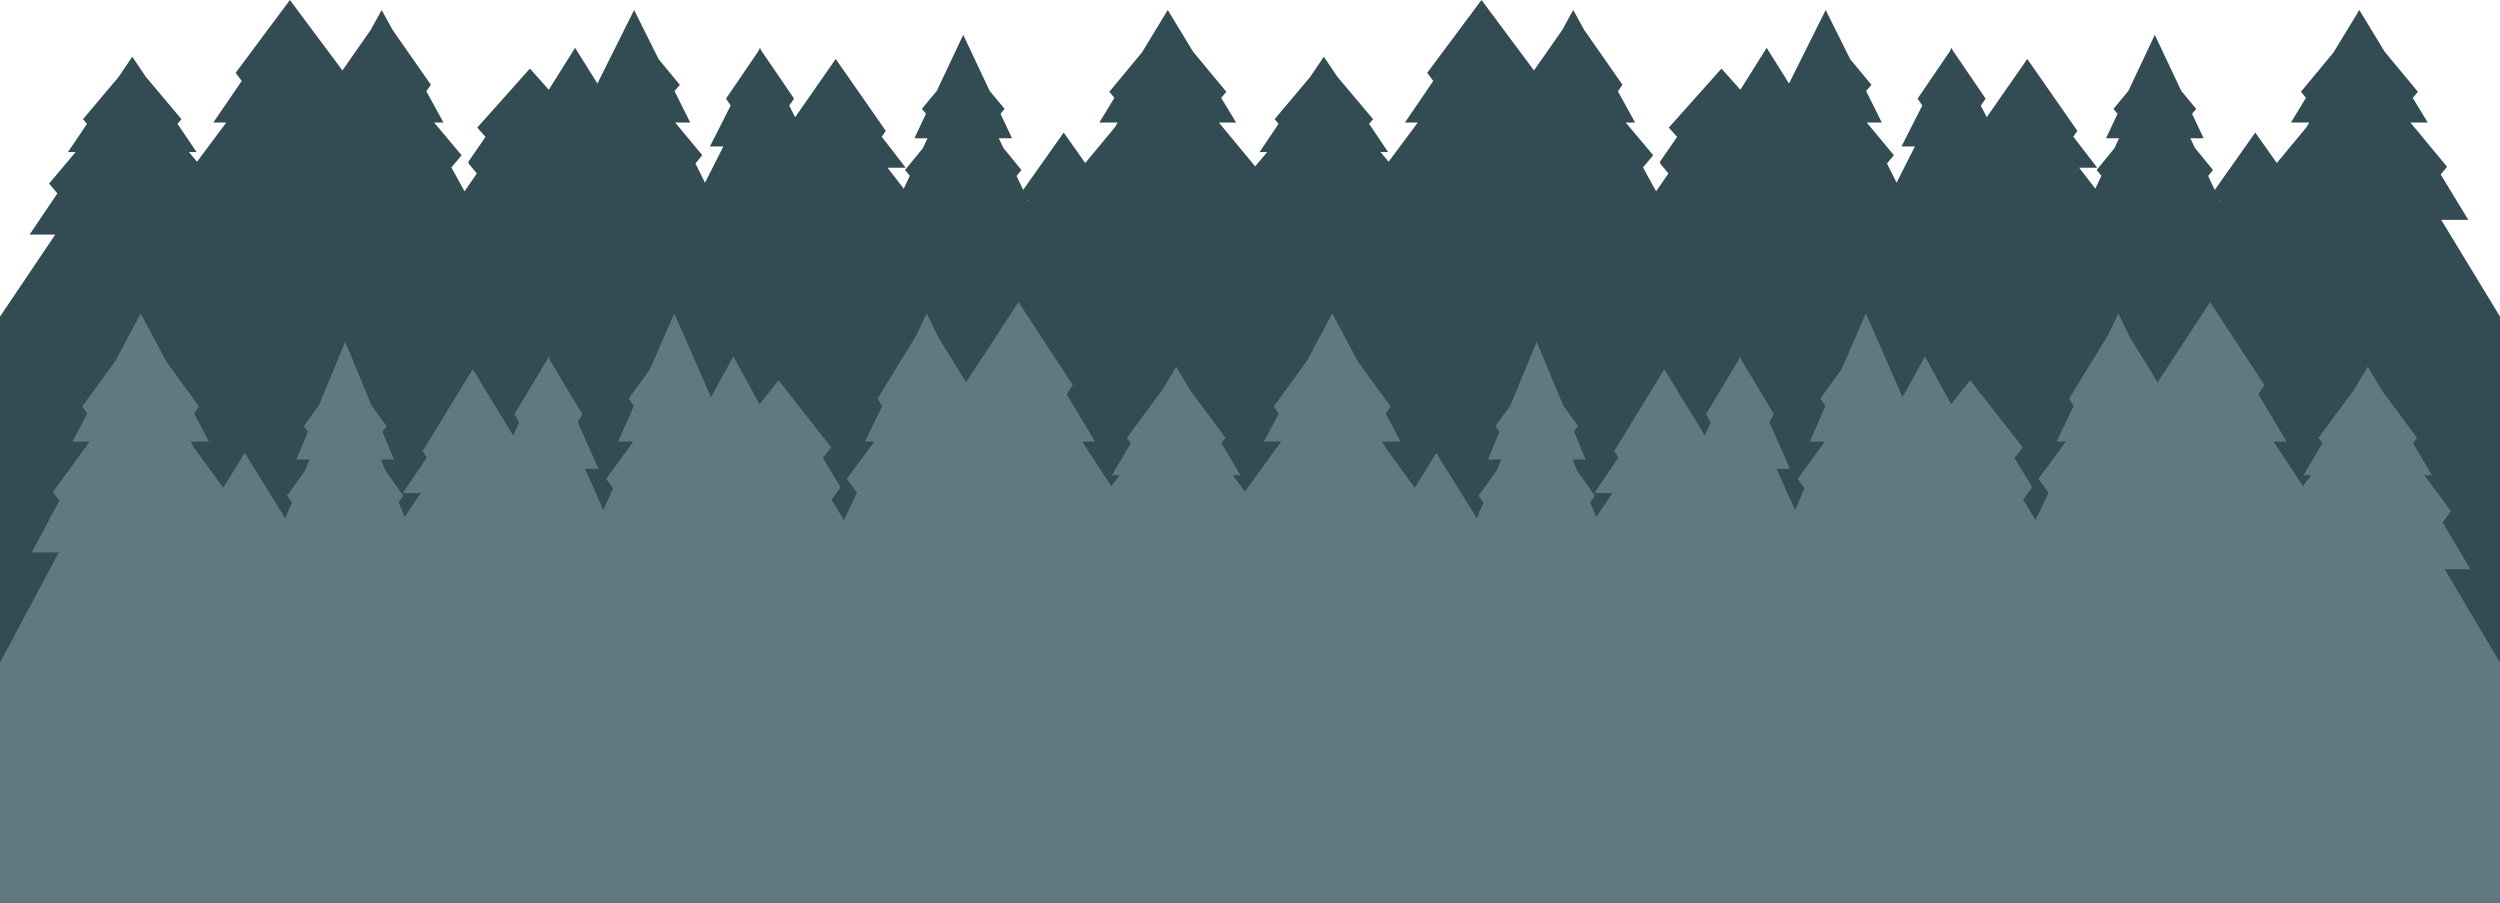
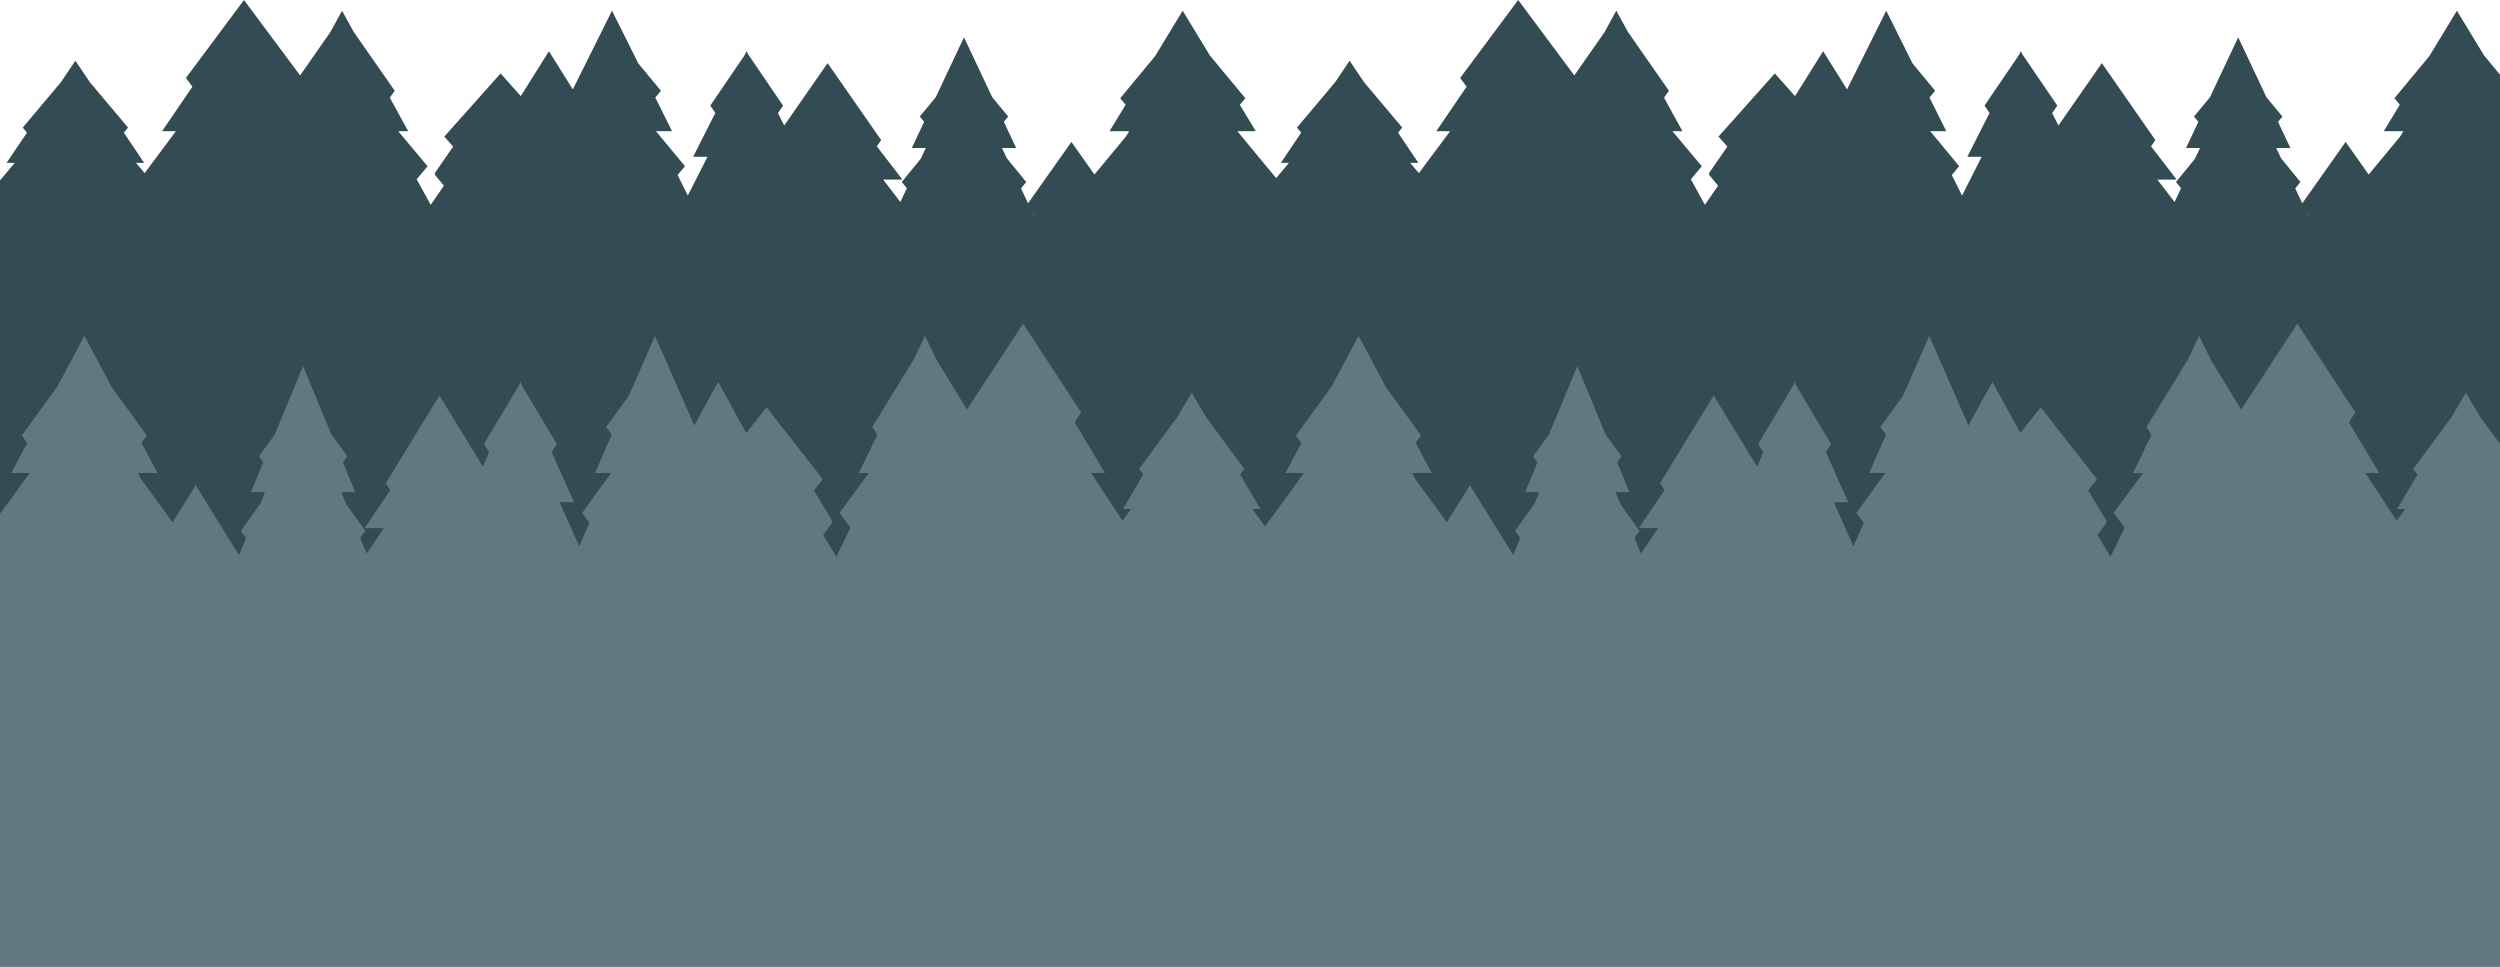
- <svg xmlns="http://www.w3.org/2000/svg" width="1440" height="520" viewBox="0 0 1440 520" fill="none">
-   <path fill-rule="evenodd" clip-rule="evenodd" d="M822.072 41.949L853.338 0L883.58 40.575L899.864 17.252L906.183 5.756L912.502 17.253L934.543 48.821L931.918 52.579L941.809 70.574H936.414L952.246 89.438L946.358 96.454L953.909 110.194L961.018 99.911L956.121 94.007L956.557 93.482H955.901L966.01 78.858L961.229 73.501L991.571 39.502L1002.46 51.701L1017.6 27.558L1030.48 48.096L1051.59 5.756L1065.73 34.109L1077.93 48.821L1074.9 52.478L1083.92 70.574H1075.26L1090.87 89.402L1086.91 94.177L1092.42 105.219L1102.99 84.373H1095.26L1107.23 60.775L1104.53 56.807L1122.95 29.778L1124.08 27.558L1124.95 29.274L1143.72 56.807L1140.96 60.849L1144.35 67.517L1167.72 33.962L1196.56 75.371L1194.23 78.727L1208.02 96.624H1197.62L1206.9 108.671L1210.39 101.278L1207.66 97.929L1217.9 85.381L1220.61 79.637H1213.06L1219.71 65.554L1217.35 62.708L1225.95 52.33L1241.17 20.075L1256.4 52.33L1265 62.708L1262.64 65.554L1269.28 79.637H1261.65L1264.24 85.119L1274.68 97.929L1271.9 101.348L1275.69 109.383L1299.04 76.343L1311.44 93.896L1328.42 73.422L1330.15 70.574H1319.58L1328.23 56.344L1325.33 52.85L1344.12 30.189L1358.97 5.756L1373.58 29.793L1392.7 52.85L1389.76 56.406L1398.37 70.574H1388.4L1409.53 96.058L1405.85 100.492L1421.74 126.641H1406.14L1440 182.348V520H0V182.348L31.833 135.13H17.047L33.044 111.402L28.272 105.736L43.543 87.607H39.145L50.104 71.351L47.824 68.644L68.404 44.208L76.184 32.667L83.966 44.21L104.544 68.644L102.264 71.351L113.223 87.607H108.826L113.492 93.147L130.317 70.574H122.887L139.211 46.63L135.722 41.949L166.989 0L197.231 40.575L213.515 17.252L219.833 5.756L226.152 17.253L248.193 48.821L245.569 52.579L255.459 70.574H250.064L265.896 89.438L260.008 96.454L267.56 110.194L274.668 99.911L269.771 94.007L270.207 93.482H269.551L279.661 78.858L274.879 73.501L305.221 39.502L316.108 51.701L331.247 27.558L344.126 48.096L365.243 5.756L379.385 34.109L391.578 48.821L388.547 52.478L397.572 70.574H388.908L404.525 89.402L400.564 94.177L406.072 105.219L416.645 84.373H408.911L420.881 60.775L418.176 56.807L436.603 29.778L437.729 27.558L438.599 29.274L457.369 56.807L454.614 60.849L457.996 67.517L481.369 33.962L510.213 75.371L507.876 78.727L521.674 96.624H511.266L520.553 108.671L524.043 101.278L521.311 97.929L531.546 85.381L534.257 79.637H526.712L533.358 65.554L530.999 62.708L539.6 52.33L554.823 20.075L570.046 52.33L578.647 62.708L576.288 65.554L582.934 79.637H575.299L577.887 85.119L588.335 97.929L585.546 101.348L589.338 109.383L612.688 76.343L625.093 93.896L642.07 73.422L643.801 70.574H633.228L641.876 56.344L638.978 52.85L657.773 30.189L672.622 5.756L687.231 29.793L706.355 52.85L703.406 56.406L712.016 70.574H702.045L722.977 95.817L729.892 87.607H725.495L736.454 71.351L734.174 68.644L754.754 44.208L762.534 32.667L770.316 44.21L790.894 68.644L788.614 71.351L799.573 87.607H795.175L799.842 93.147L816.666 70.574H809.237L825.561 46.63L822.072 41.949ZM1278.64 115.644L1278.46 115.252H1278.92L1278.64 115.644ZM592.293 115.644L592.108 115.252H592.571L592.293 115.644Z" fill="#334B53" />
-   <path fill-rule="evenodd" clip-rule="evenodd" d="M617.928 221.772L586.662 174L556.42 220.207L540.136 193.647L533.817 180.555L527.498 193.648L505.457 229.597L508.082 233.877L498.191 254.37H503.586L487.755 275.853L493.642 283.843L486.091 299.489L478.982 287.78L483.879 281.056L483.444 280.458H484.099L473.99 263.804L478.771 257.703L448.429 218.986L437.543 232.878L422.403 205.383L409.525 228.773L388.407 180.555L374.265 212.844L362.073 229.597L365.104 233.762L356.078 254.37H364.742L349.126 275.812L353.086 281.249L347.578 293.824L337.005 270.085H344.739L332.77 243.21L335.474 238.692L317.048 207.911L315.922 205.383L315.052 207.337L296.281 238.692L299.036 243.295L295.654 250.888L272.281 212.676L243.437 259.833L245.774 263.654L231.976 284.036H242.385L233.097 297.756L229.608 289.336L232.34 285.522L222.105 271.232L219.394 264.691H226.938L220.292 248.654L222.651 245.412L214.051 233.594L198.827 196.862L183.604 233.594L175.003 245.412L177.363 248.654L170.716 264.691H178.351L175.764 270.934L165.315 285.522L168.104 289.416L164.312 298.566L140.963 260.94L128.557 280.93L111.581 257.614L109.849 254.37H120.422L111.774 238.165L114.672 234.186L95.877 208.379L81.028 180.555L66.419 207.928L47.296 234.186L50.245 238.235L41.634 254.37H51.605L30.474 283.391L34.15 288.441L18.258 318.219H33.857L0 381.659V520H1440V381.659L1408.17 327.887H1422.95L1406.96 300.865L1411.73 294.412L1396.46 273.767H1400.85L1389.9 255.255L1392.18 252.172L1371.6 224.344L1363.82 211.201L1356.03 224.346L1335.46 252.172L1337.74 255.255L1326.78 273.767H1331.17L1326.51 280.076L1309.68 254.37H1317.11L1300.79 227.102L1304.28 221.772L1273.01 174L1242.77 220.207L1226.49 193.647L1220.17 180.555L1213.85 193.648L1191.81 229.597L1194.43 233.877L1184.54 254.37H1189.94L1174.1 275.853L1179.99 283.843L1172.44 299.489L1165.33 287.78L1170.23 281.056L1169.79 280.458H1170.45L1160.34 263.804L1165.12 257.703L1134.78 218.986L1123.89 232.878L1108.75 205.383L1095.87 228.773L1074.76 180.555L1060.62 212.844L1048.42 229.597L1051.45 233.762L1042.43 254.37H1051.09L1035.48 275.812L1039.44 281.249L1033.93 293.824L1023.35 270.085H1031.09L1019.12 243.21L1021.82 238.692L1003.4 207.911L1002.27 205.383L1001.4 207.337L982.631 238.692L985.386 243.295L982.004 250.888L958.631 212.676L929.786 259.833L932.124 263.654L918.326 284.036H928.734L919.447 297.756L915.957 289.336L918.689 285.522L908.454 271.232L905.743 264.691H913.288L906.642 248.654L909.001 245.412L900.4 233.594L885.177 196.862L869.954 233.594L861.353 245.412L863.712 248.654L857.066 264.691H864.701L862.114 270.934L851.665 285.522L854.454 289.416L850.662 298.566L827.312 260.94L814.907 280.93L797.93 257.614L796.199 254.37H806.772L798.124 238.165L801.022 234.186L782.227 208.379L767.378 180.555L752.769 207.928L733.645 234.186L736.594 238.235L727.984 254.37H737.955L717.023 283.117L710.108 273.767H714.505L703.546 255.255L705.826 252.172L685.247 224.344L677.466 211.201L669.684 224.346L649.106 252.172L651.386 255.255L640.427 273.767H644.825L640.158 280.076L623.334 254.37H630.763L614.439 227.102L617.928 221.772ZM161.357 305.696L161.542 305.249H161.08L161.357 305.696ZM847.707 305.696L847.892 305.249H847.429L847.707 305.696Z" fill="#617881" />
+ <svg xmlns="http://www.w3.org/2000/svg" width="4542" height="1756" viewBox="0 0 4542 1756" fill="none">
+   <path fill-rule="evenodd" clip-rule="evenodd" d="M0 1756H4542V135.647L4512.97 100.608L4463.7 19.439L4413.61 101.944L4350.22 178.47L4360 190.271L4330.83 238.321H4366.49L4360.65 247.942L4303.39 317.081L4261.54 257.803L4182.79 369.377L4170 342.244L4179.41 330.698L4144.16 287.44L4135.44 268.927H4161.19L4138.77 221.372L4146.73 211.758L4117.72 176.714L4066.37 67.792L4015.02 176.714L3986.02 211.758L3993.97 221.372L3971.56 268.927H3997L3987.86 288.325L3953.34 330.698L3962.55 342.008L3950.78 366.975L3919.46 326.293H3954.56L3908.02 265.853L3915.91 254.523L3818.62 114.687L3739.78 227.999L3728.38 205.481L3737.67 191.834L3674.36 98.855L3671.42 93.062L3667.62 100.558L3605.47 191.834L3614.6 205.231L3574.22 284.922H3600.31L3564.65 355.317L3546.07 318.028L3559.43 301.904L3506.75 238.321H3535.98L3505.54 177.213L3515.76 164.863L3474.63 115.184L3426.94 19.439L3355.71 162.418L3312.27 93.062L3261.21 174.592L3224.48 133.397L3122.15 248.206L3138.27 266.298L3104.17 315.681H3106.39L3104.92 317.455L3121.43 337.393L3097.46 372.115L3071.99 325.718L3091.84 302.026L3038.45 238.321H3056.64L3023.28 177.555L3032.13 164.863L2957.79 58.263L2936.48 19.439L2915.17 58.259L2860.24 137.017L2758.24 0L2652.78 141.658L2664.55 157.465L2609.49 238.321H2634.55L2577.8 314.549L2562.06 295.841H2576.89L2539.93 240.947L2547.62 231.804L2478.21 149.293L2451.96 110.314L2425.72 149.286L2356.31 231.804L2364 240.947L2327.03 295.841H2341.87L2318.54 323.565L2247.94 238.321H2281.57L2252.53 190.477L2262.48 178.47L2197.97 100.608L2148.7 19.439L2098.61 101.944L2035.22 178.47L2045 190.271L2015.83 238.321H2051.49L2045.65 247.942L1988.39 317.081L1946.54 257.803L1867.79 369.377L1855 342.244L1864.41 330.698L1829.16 287.44L1820.44 268.927H1846.19L1823.77 221.372L1831.73 211.758L1802.72 176.714L1751.37 67.792L1700.03 176.714L1671.02 211.758L1678.97 221.372L1656.56 268.927H1682L1672.86 288.325L1638.34 330.698L1647.55 342.008L1635.78 366.975L1604.46 326.293H1639.56L1593.02 265.853L1600.91 254.523L1503.62 114.687L1424.78 227.999L1413.38 205.481L1422.67 191.834L1359.36 98.855L1356.42 93.062L1352.62 100.558L1290.47 191.834L1299.6 205.231L1259.22 284.922H1285.31L1249.65 355.317L1231.07 318.028L1244.43 301.904L1191.75 238.321H1220.98L1190.54 177.213L1200.76 164.863L1159.63 115.184L1111.94 19.439L1040.71 162.418L997.269 93.062L946.206 174.592L909.485 133.397L807.145 248.206L823.273 266.298L789.173 315.681H791.385L789.916 317.455L806.432 337.393L782.456 372.115L756.985 325.718L776.844 302.026L723.447 238.321H741.642L708.282 177.555L717.134 164.863L642.793 58.263L621.479 19.439L600.167 58.259L545.242 137.017L443.239 0L337.78 141.658L349.547 157.465L294.488 238.321H319.548L262.8 314.549L247.06 295.841H261.893L224.928 240.947L232.618 231.804L163.211 149.293L136.963 110.314L110.721 149.286L41.307 231.804L48.998 240.947L12.034 295.841H26.866L0 327.773V1756ZM4192.76 390.521L4192.13 389.196H4193.69L4192.76 390.521ZM1877.76 390.521L1877.13 389.196H1878.69L1877.76 390.521Z" fill="#334B53" />
+   <path fill-rule="evenodd" clip-rule="evenodd" d="M0 1756H4542V806.289L4506.28 757.947L4480.04 713.581L4453.79 757.955L4384.38 851.886L4392.07 862.294L4355.11 924.786H4369.94L4354.2 946.083L4297.45 859.306H4322.51L4267.45 767.258L4279.22 749.264L4173.76 588L4071.76 743.981L4016.83 654.323L3995.52 610.129L3974.21 654.327L3899.87 775.68L3908.72 790.129L3875.36 859.306H3893.55L3840.16 931.827L3860.01 958.798L3834.54 1011.62L3810.57 972.088L3827.08 949.392L3825.61 947.372H3827.83L3793.73 891.154L3809.85 870.558L3707.52 739.859L3670.79 786.755L3619.73 693.942L3576.29 772.897L3505.06 610.129L3457.37 719.126L3416.24 775.68L3426.46 789.739L3396.02 859.306H3425.25L3372.57 931.688L3385.93 950.044L3367.35 992.493L3331.69 912.355H3357.78L3317.4 821.635L3326.53 806.384L3264.38 702.476L3260.58 693.942L3257.64 700.536L3194.33 806.384L3203.62 821.92L3192.22 847.554L3113.38 718.56L3016.09 877.749L3023.98 890.648L2977.44 959.452H3012.54L2981.22 1005.77L2969.45 977.343L2978.66 964.467L2944.14 916.229L2935 894.147H2960.44L2938.03 840.01L2945.98 829.066L2916.98 789.172L2865.63 665.174L2814.28 789.172L2785.27 829.066L2793.23 840.01L2770.81 894.147H2796.56L2787.84 915.222L2752.59 964.467L2762 977.612L2749.21 1008.5L2670.46 881.484L2628.61 948.965L2571.35 870.257L2565.51 859.306H2601.17L2572 804.605L2581.78 791.17L2518.39 704.053L2468.3 610.129L2419.03 702.532L2354.52 791.17L2364.47 804.839L2335.43 859.306H2369.06L2298.46 956.348L2275.13 924.786H2289.97L2253 862.295L2260.69 851.886L2191.28 757.947L2165.04 713.581L2138.79 757.955L2069.38 851.886L2077.07 862.294L2040.11 924.786H2054.94L2039.2 946.083L1982.45 859.306H2007.51L1952.45 767.258L1964.22 749.264L1858.76 588L1756.76 743.981L1701.83 654.323L1680.52 610.129L1659.21 654.327L1584.87 775.68L1593.72 790.129L1560.36 859.306H1578.55L1525.16 931.827L1545.01 958.798L1519.54 1011.62L1495.57 972.088L1512.08 949.392L1510.61 947.372H1512.83L1478.73 891.154L1494.85 870.558L1392.52 739.859L1355.79 786.755L1304.73 693.942L1261.29 772.897L1190.06 610.129L1142.37 719.126L1101.24 775.68L1111.46 789.739L1081.02 859.306H1110.25L1057.57 931.688L1070.93 950.044L1052.35 992.493L1016.69 912.355H1042.78L1002.4 821.635L1011.53 806.384L949.376 702.476L945.578 693.942L942.644 700.536L879.333 806.384L888.625 821.92L877.217 847.554L798.382 718.56L701.092 877.749L708.975 890.648L662.436 959.452H697.543L666.217 1005.77L654.447 977.343L663.662 964.467L629.14 916.229L619.996 894.147H645.444L623.027 840.01L630.985 829.066L601.975 789.172L550.628 665.174L499.281 789.172L470.271 829.066L478.23 840.01L455.812 894.147H481.564L472.837 915.222L437.594 964.467L447.001 977.612L434.211 1008.5L355.455 881.484L313.613 948.965L256.352 870.257L250.512 859.306H286.174L257.005 804.605L266.781 791.17L203.386 704.053L153.301 610.129L104.027 702.532L39.525 791.17L49.472 804.839L20.428 859.306H54.06L0 933.612V1756ZM424.244 1032.57L424.868 1031.06H423.308L424.244 1032.57ZM2739.24 1032.57L2739.87 1031.06H2738.31L2739.24 1032.57Z" fill="#627881" />
</svg>
